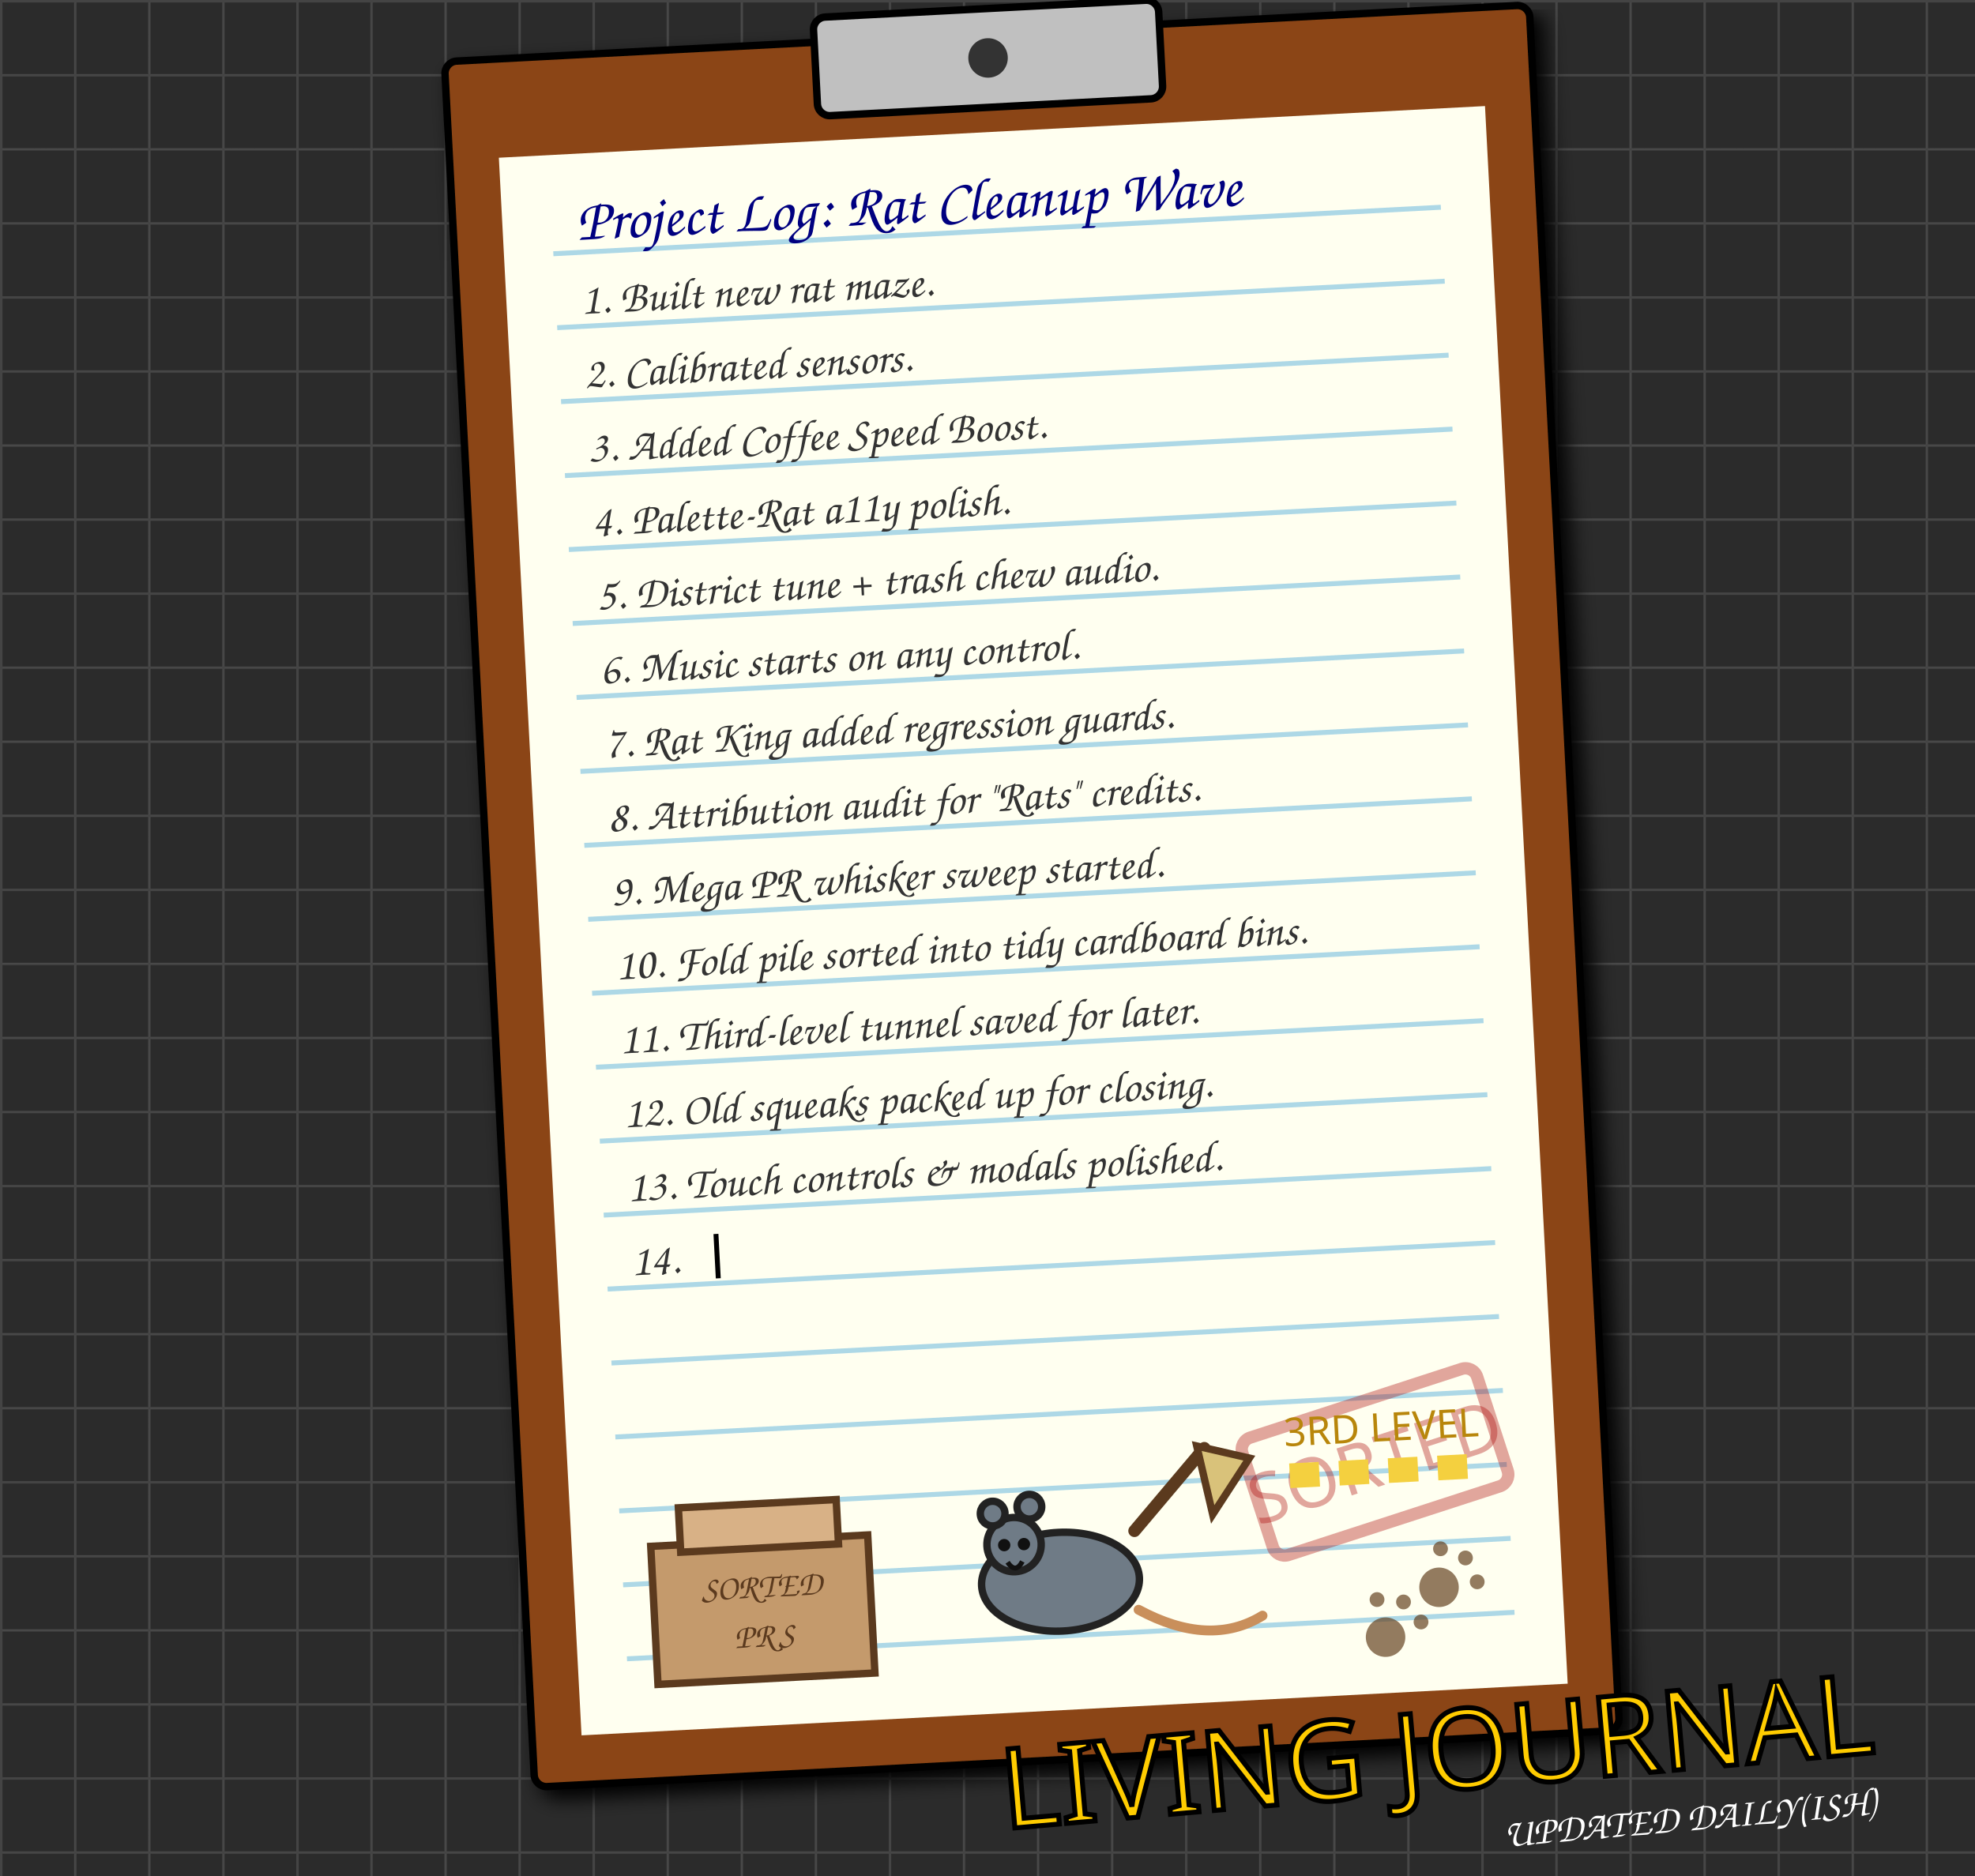
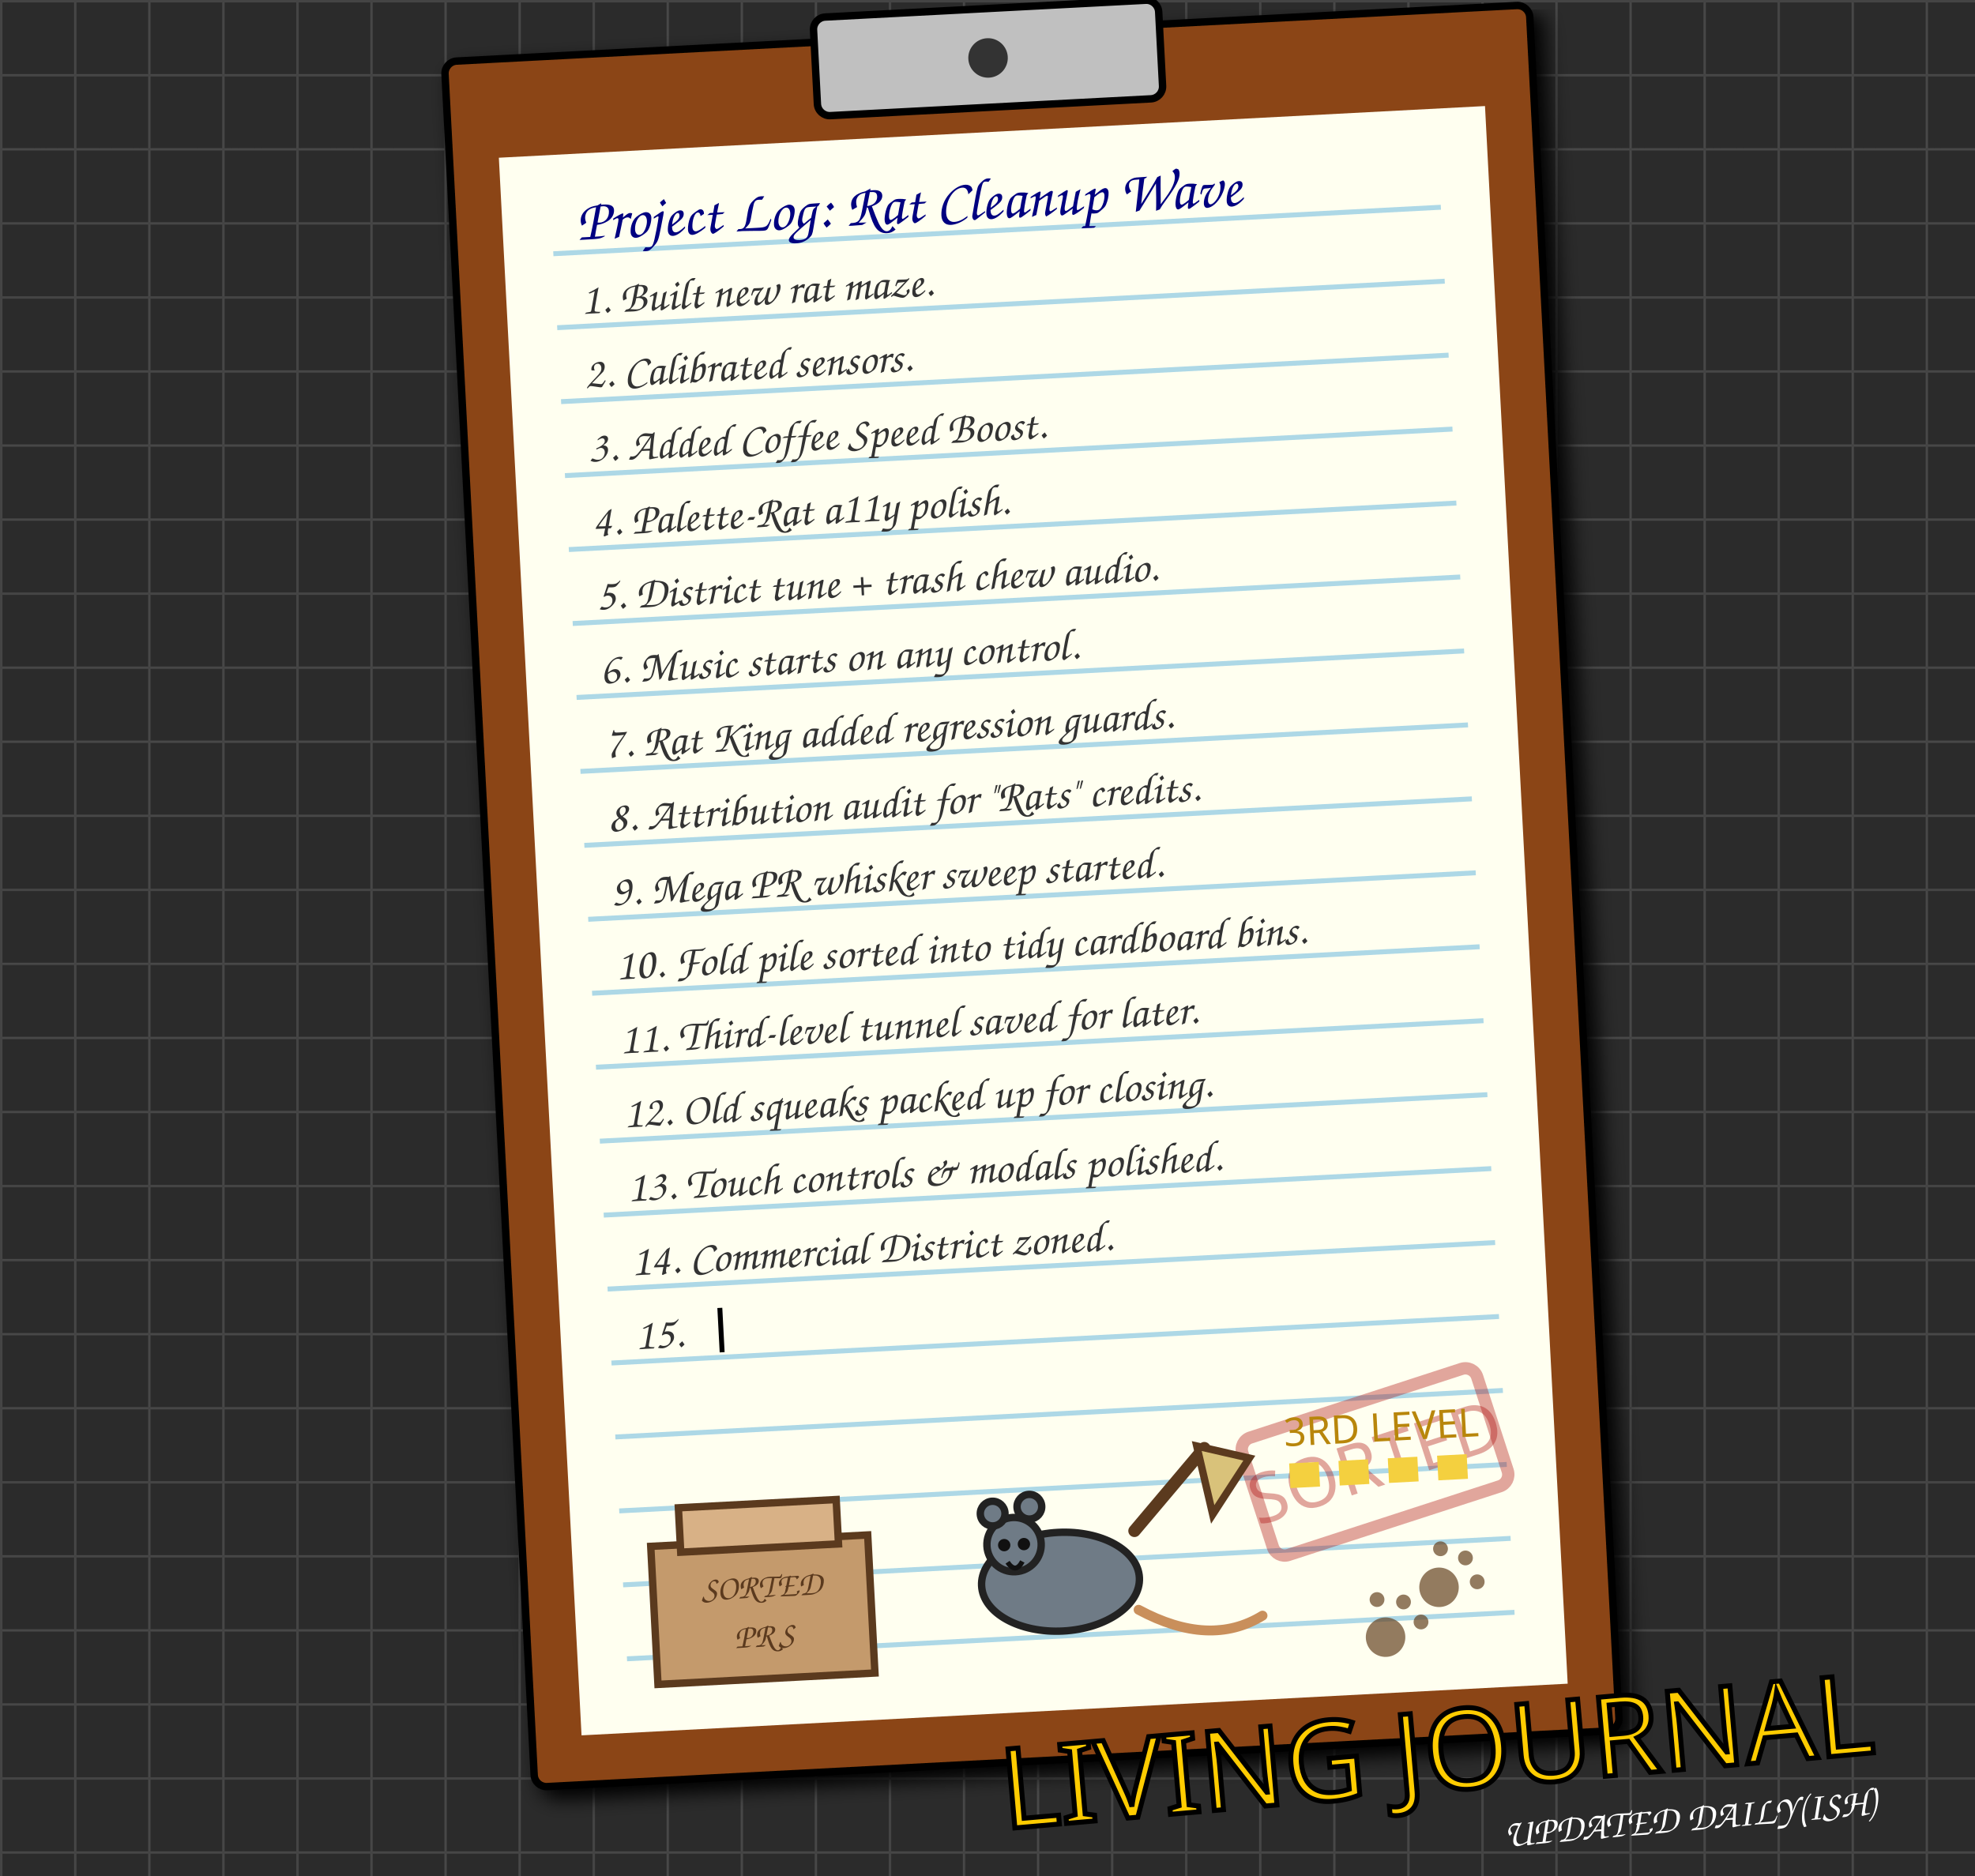
<svg xmlns="http://www.w3.org/2000/svg" width="800" height="760" viewBox="0 0 800 760" style="background-color: #2b2b2b;">
  <defs>
    <pattern id="grid" width="30" height="30" patternUnits="userSpaceOnUse">
      <path d="M 30 0 L 0 0 0 30" fill="none" stroke="#444" stroke-width="2" />
    </pattern>
    <filter id="paper-shadow" x="-10%" y="-10%" width="120%" height="120%">
      <feGaussianBlur in="SourceAlpha" stdDeviation="4" />
      <feOffset dx="4" dy="4" result="offsetblur" />
      <feComponentTransfer>
        <feFuncA type="linear" slope="0.5" />
      </feComponentTransfer>
      <feMerge>
        <feMergeNode in="offsetblur" />
        <feMergeNode in="SourceGraphic" />
      </feMerge>
    </filter>
  </defs>
  <rect width="800" height="760" fill="#2b2b2b" />
  <rect width="800" height="760" fill="url(#grid)" />
  <g transform="translate(180, 25) rotate(-3)">
    <rect x="0" y="0" width="440" height="700" rx="5" fill="#8B4513" stroke="black" stroke-width="3" filter="url(#paper-shadow)" />
    <rect x="20" y="40" width="400" height="640" fill="#fffff0" stroke="none" />
    <rect x="150" y="-10" width="140" height="40" rx="5" fill="#c0c0c0" stroke="black" stroke-width="3" />
    <circle cx="220" cy="10" r="8" fill="#333" />
    <g stroke="#add8e6" stroke-width="2">
      <line x1="40" y1="80" x2="400" y2="80" />
      <line x1="40" y1="110" x2="400" y2="110" />
      <line x1="40" y1="140" x2="400" y2="140" />
      <line x1="40" y1="170" x2="400" y2="170" />
      <line x1="40" y1="200" x2="400" y2="200" />
      <line x1="40" y1="230" x2="400" y2="230" />
      <line x1="40" y1="260" x2="400" y2="260" />
      <line x1="40" y1="290" x2="400" y2="290" />
      <line x1="40" y1="320" x2="400" y2="320" />
      <line x1="40" y1="350" x2="400" y2="350" />
      <line x1="40" y1="380" x2="400" y2="380" />
      <line x1="40" y1="410" x2="400" y2="410" />
      <line x1="40" y1="440" x2="400" y2="440" />
      <line x1="40" y1="470" x2="400" y2="470" />
      <line x1="40" y1="500" x2="400" y2="500" />
      <line x1="40" y1="530" x2="400" y2="530" />
      <line x1="40" y1="560" x2="400" y2="560" />
      <line x1="40" y1="590" x2="400" y2="590" />
      <line x1="40" y1="620" x2="400" y2="620" />
      <line x1="40" y1="650" x2="400" y2="650" />
    </g>
    <text x="50" y="75" font-family="Comic Sans MS, cursive, sans-serif" font-size="24" fill="#000080">Project Log: Rat Cleanup Wave</text>
    <g>
      <text x="50" y="105" font-family="Comic Sans MS, cursive, sans-serif" font-size="18" fill="#333">1. Built new rat maze.</text>
      <animate attributeName="opacity" values="0;1" dur="0.5s" fill="freeze" />
    </g>
    <g>
      <text x="50" y="135" font-family="Comic Sans MS, cursive, sans-serif" font-size="18" fill="#333">2. Calibrated sensors.</text>
      <animate attributeName="opacity" values="0;1" begin="0.5s" dur="0.5s" fill="freeze" />
    </g>
    <g>
      <text x="50" y="165" font-family="Comic Sans MS, cursive, sans-serif" font-size="18" fill="#333">3. Added Coffee Speed Boost.</text>
      <animate attributeName="opacity" values="0;1" begin="1.0s" dur="0.5s" fill="freeze" />
    </g>
    <g>
      <text x="50" y="195" font-family="Comic Sans MS, cursive, sans-serif" font-size="18" fill="#333">4. Palette-Rat a11y polish.</text>
      <animate attributeName="opacity" values="0;1" begin="1.5s" dur="0.5s" fill="freeze" />
    </g>
    <g>
      <text x="50" y="225" font-family="Comic Sans MS, cursive, sans-serif" font-size="18" fill="#333">5. District tune + trash chew audio.</text>
      <animate attributeName="opacity" values="0;1" begin="2.0s" dur="0.5s" fill="freeze" />
    </g>
    <g>
      <text x="50" y="255" font-family="Comic Sans MS, cursive, sans-serif" font-size="18" fill="#333">6. Music starts on any control.</text>
      <animate attributeName="opacity" values="0;1" begin="2.5s" dur="0.5s" fill="freeze" />
    </g>
    <g>
      <text x="50" y="285" font-family="Comic Sans MS, cursive, sans-serif" font-size="18" fill="#333">7. Rat King added regression guards.</text>
      <animate attributeName="opacity" values="0;1" begin="3.0s" dur="0.5s" fill="freeze" />
    </g>
    <g>
      <text x="50" y="315" font-family="Comic Sans MS, cursive, sans-serif" font-size="18" fill="#333">8. Attribution audit for "Rats" credits.</text>
      <animate attributeName="opacity" values="0;1" begin="3.5s" dur="0.5s" fill="freeze" />
    </g>
    <g>
      <text x="50" y="345" font-family="Comic Sans MS, cursive, sans-serif" font-size="18" fill="#333">9. Mega PR whisker sweep started.</text>
      <animate attributeName="opacity" values="0;1" begin="4.0s" dur="0.5s" fill="freeze" />
    </g>
    <g>
      <text x="50" y="375" font-family="Comic Sans MS, cursive, sans-serif" font-size="18" fill="#333">10. Fold pile sorted into tidy cardboard bins.</text>
      <animate attributeName="opacity" values="0;1" begin="4.5s" dur="0.5s" fill="freeze" />
    </g>
    <g>
      <text x="50" y="405" font-family="Comic Sans MS, cursive, sans-serif" font-size="18" fill="#333">11. Third-level tunnel saved for later.</text>
      <animate attributeName="opacity" values="0;1" begin="5.0s" dur="0.5s" fill="freeze" />
    </g>
    <g>
      <text x="50" y="435" font-family="Comic Sans MS, cursive, sans-serif" font-size="18" fill="#333">12. Old squeaks packed up for closing.</text>
      <animate attributeName="opacity" values="0;1" begin="5.5s" dur="0.5s" fill="freeze" />
    </g>
    <g>
      <text x="50" y="465" font-family="Comic Sans MS, cursive, sans-serif" font-size="18" fill="#333">13. Touch controls &amp; modals polished.</text>
      <animate attributeName="opacity" values="0;1" begin="6.0s" dur="0.5s" fill="freeze" />
    </g>
    <g>
-       <text x="50" y="495" font-family="Comic Sans MS, cursive, sans-serif" font-size="18" fill="#333">14. </text>
-       <rect x="84" y="480" width="2" height="18" fill="black">
+       <text x="50" y="495" font-family="Comic Sans MS, cursive, sans-serif" font-size="18" fill="#333">14. Commercial District zoned.</text>
+       <animate attributeName="opacity" values="0;1" begin="6.5s" dur="0.5s" fill="freeze" />
+     </g>
+     <g>
+       <text x="50" y="525" font-family="Comic Sans MS, cursive, sans-serif" font-size="18" fill="#333">15. </text>
+       <rect x="84" y="510" width="2" height="18" fill="black">
        <animate attributeName="opacity" values="1;0;1" dur="0.8s" repeatCount="indefinite" />
      </rect>
    </g>
    <g transform="translate(292, 575) rotate(-15)">
      <rect x="0" y="0" width="100" height="50" rx="5" fill="none" stroke="#aa0000" stroke-width="5" opacity="0.35" />
      <text x="50" y="35" font-family="Impact, sans-serif" font-size="28" fill="#aa0000" text-anchor="middle" opacity="0.35">SORTED</text>
    </g>
    <g transform="translate(52, 520)">
      <rect x="0" y="85" width="88" height="56" fill="#c49a6c" stroke="#5b3a1e" stroke-width="3" />
      <rect x="12" y="70" width="64" height="18" fill="#d8b186" stroke="#5b3a1e" stroke-width="3" />
      <text x="44" y="108" font-family="Comic Sans MS, cursive, sans-serif" font-size="14" fill="#5b3a1e" text-anchor="middle">SORTED</text>
      <text x="44" y="128" font-family="Comic Sans MS, cursive, sans-serif" font-size="14" fill="#5b3a1e" text-anchor="middle">PRS</text>
      <ellipse cx="165" cy="108" rx="32" ry="20" fill="#6f7b86" stroke="#222" stroke-width="3" />
      <circle cx="147" cy="92" r="11" fill="#6f7b86" stroke="#222" stroke-width="3" />
      <circle cx="139" cy="79" r="5" fill="#6f7b86" stroke="#222" stroke-width="3" />
      <circle cx="154" cy="77" r="5" fill="#6f7b86" stroke="#222" stroke-width="3" />
      <circle cx="143" cy="92" r="2.5" fill="#111" />
      <circle cx="151" cy="92" r="2.5" fill="#111" />
      <path d="M144 99 Q147 104 150 99" fill="none" stroke="#111" stroke-width="2" />
      <path d="M196 89 L226 57" stroke="#5b3a1e" stroke-width="5" stroke-linecap="round" />
      <path d="M223 56 L244 62 L228 84 Z" fill="#d9c27a" stroke="#5b3a1e" stroke-width="3" />
      <path d="M196 121 Q224 138 246 126" fill="none" stroke="#c98f5b" stroke-width="4" stroke-linecap="round" />
      <path d="M260 70 L336 70" stroke="#f4d03f" stroke-width="10" stroke-dasharray="12 8" />
      <text x="298" y="58" font-family="Impact, sans-serif" font-size="16" fill="#b8860b" text-anchor="middle">3RD LEVEL</text>
    </g>
    <g transform="translate(340, 630) rotate(30)" fill="#654321" opacity="0.7">
      <circle cx="20" cy="20" r="8" />
      <circle cx="10" cy="8" r="3" />
      <circle cx="20" cy="4" r="3" />
      <circle cx="30" cy="8" r="3" />
    </g>
    <g transform="translate(370, 610) rotate(45)" fill="#654321" opacity="0.7">
      <circle cx="20" cy="20" r="8" />
      <circle cx="10" cy="8" r="3" />
      <circle cx="20" cy="4" r="3" />
      <circle cx="30" cy="8" r="3" />
    </g>
  </g>
  <text x="760" y="710" font-family="Impact, sans-serif" font-size="45" fill="#ffcc00" stroke="black" stroke-width="2" text-anchor="end" transform="rotate(-5 760 710)">LIVING JOURNAL</text>
  <text x="760" y="735" font-family="Comic Sans MS, cursive, sans-serif" font-size="16" fill="#fff" text-anchor="end" transform="rotate(-5 760 735)">UPDATED DAILY(ISH)</text>
</svg>
